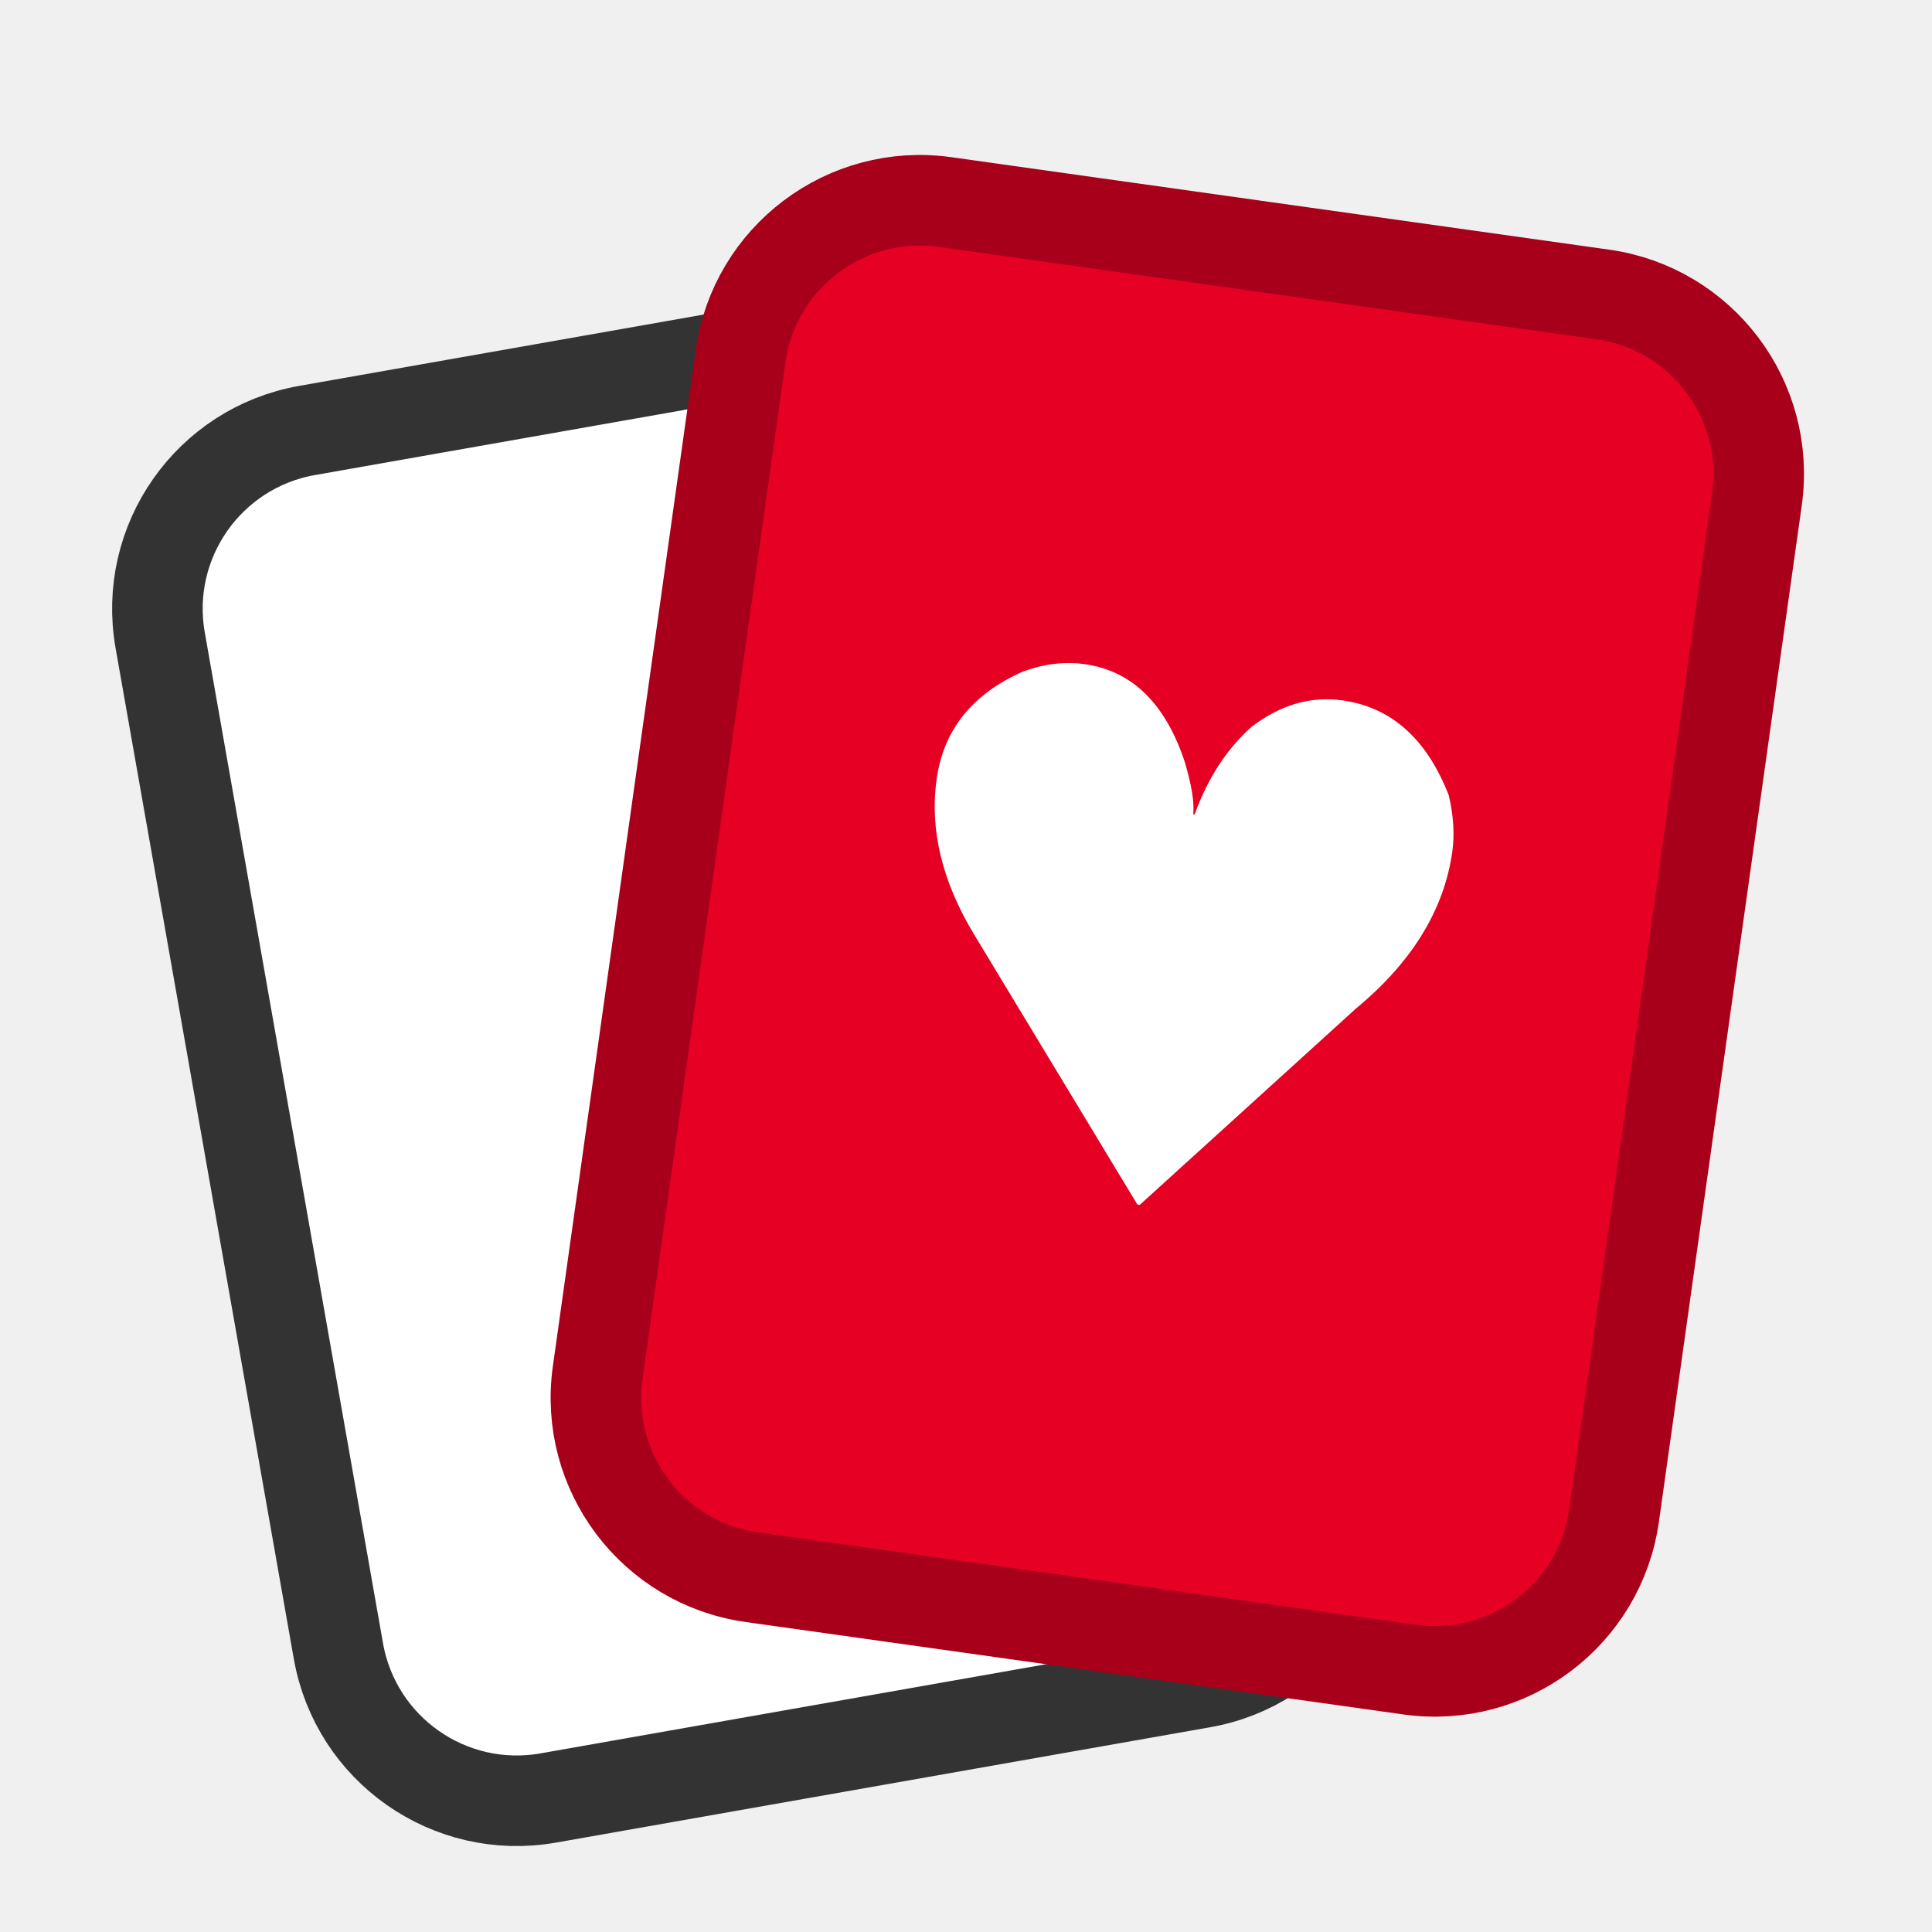
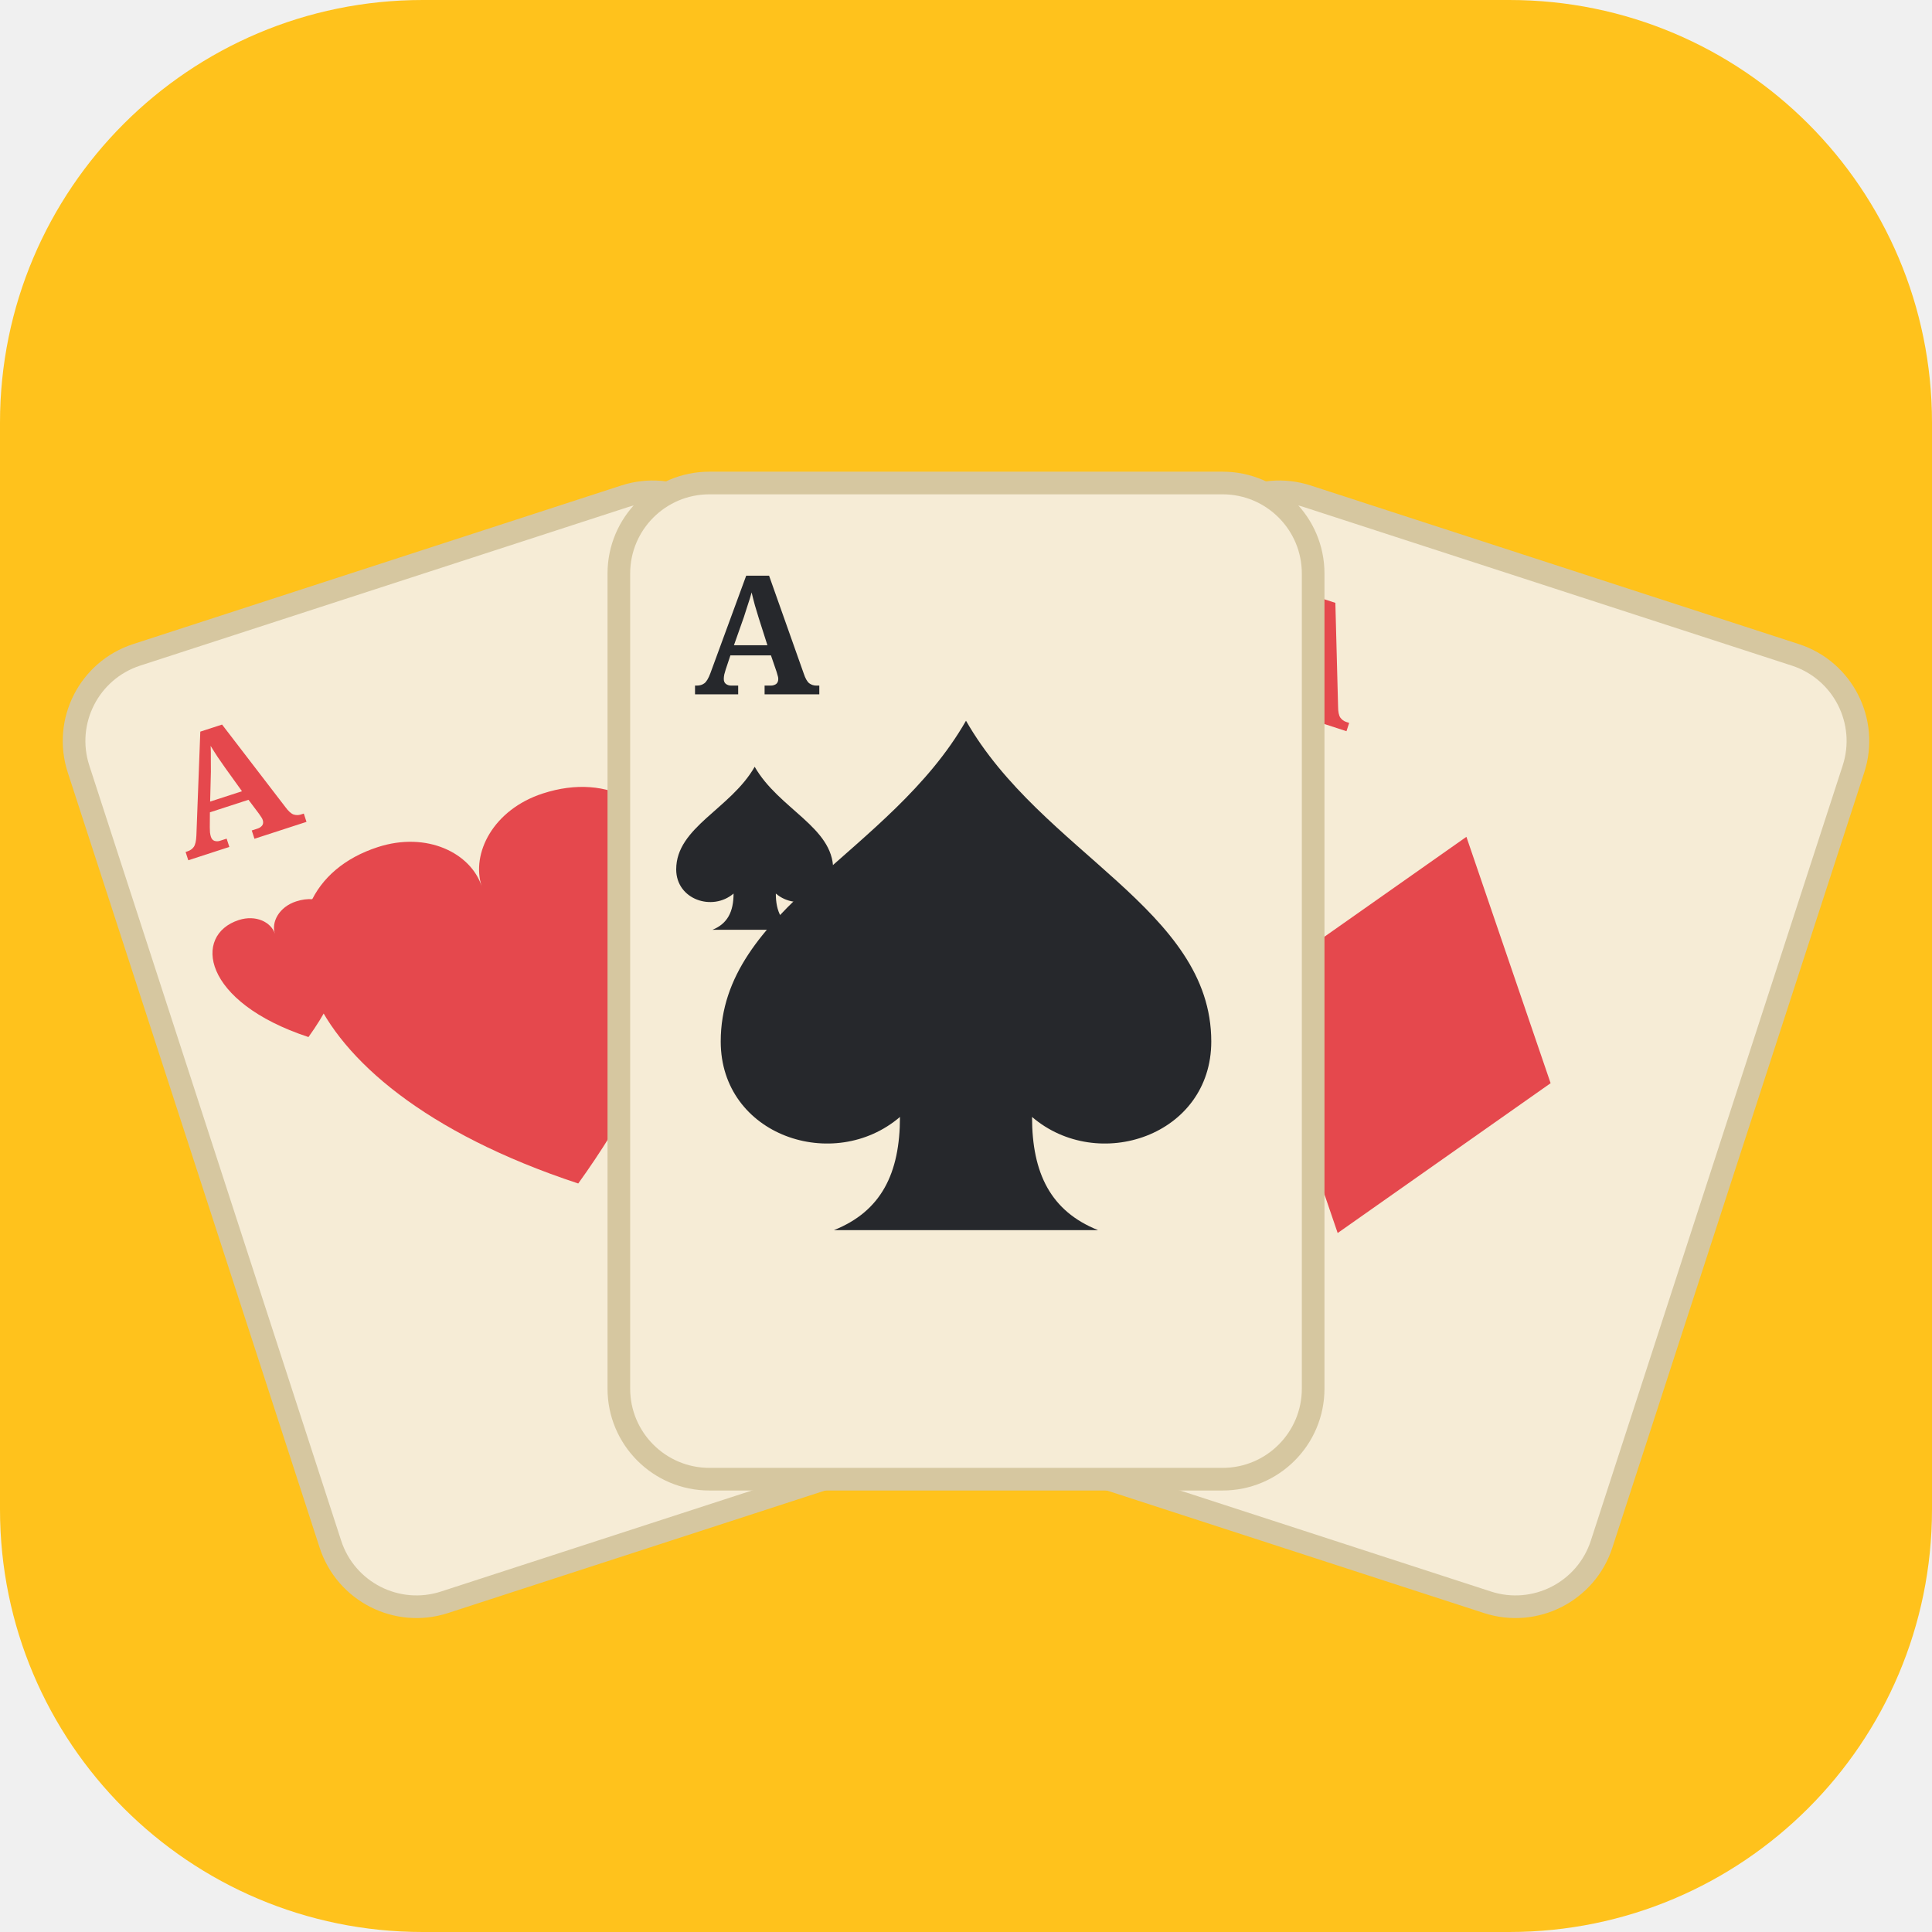
- <svg xmlns="http://www.w3.org/2000/svg" viewBox="0 0 64 64">
-   <rect x="8" y="12" width="34" height="46" rx="6" fill="#fff" stroke="#333" stroke-width="3" transform="rotate(-10 25 35)" />
-   <rect x="22" y="8" width="34" height="46" rx="6" fill="#e60023" stroke="#a8001a" stroke-width="3" transform="rotate(8 39 31)" />
-   <text x="39" y="40" font-size="24" text-anchor="middle" fill="#fff" font-family="sans-serif" font-weight="bold" transform="rotate(8 39 31)">♥</text>
+ <svg xmlns="http://www.w3.org/2000/svg" viewBox="0 0 128 128">
+   <defs>
+     <g id="card">
+       <rect x="-23" y="-64" width="46" height="66" rx="6" fill="#f6ecd6" stroke="#d6c7a0" stroke-width="1.5" />
+     </g>
+     <path id="heart" d="M0 9C-15-2-13-13-5-13-2-13 0-11 0-9 0-11 2-13 5-13 13-13 15-2 0 9Z" />
+     <path id="diamond" d="M0-12 9 0 0 12-9 0Z" />
+     <path id="spade" d="M0-13C-4-6-13-3-13 4-13 9-7 11-3.5 8-3.5 11-4.5 13-7 14L7 14C4.5 13 3.5 11 3.5 8 7 11 13 9 13 4 13-3 4-6 0-13Z" />
+   </defs>
+   <rect width="128" height="128" rx="28" fill="#ffc21c" />
+   <g transform="translate(64 64) scale(1) translate(-64 -64)">
+     <g transform="translate(45 99) rotate(-18)">
+       <use href="#card" />
+       <use href="#heart" transform="translate(0 -32) scale(1.15)" fill="#e5484d" />
+       <text x="-18" y="-50" font-family="Georgia,serif" font-size="11" font-weight="700" fill="#e5484d">A</text>
+       <use href="#heart" transform="translate(-14 -40) scale(.4)" fill="#e5484d" />
+     </g>
+     <g transform="translate(83 99) rotate(18)">
+       <use href="#card" />
+       <use href="#diamond" transform="translate(0 -32) scale(1.15)" fill="#e5484d" />
+       <text x="-18" y="-50" font-family="Georgia,serif" font-size="11" font-weight="700" fill="#e5484d">A</text>
+       <use href="#diamond" transform="translate(-14 -40) scale(.4)" fill="#e5484d" />
+     </g>
+     <g transform="translate(64 96)">
+       <use href="#card" />
+       <use href="#spade" transform="translate(0 -32) scale(1.25)" fill="#26282c" />
+       <text x="-18" y="-50" font-family="Georgia,serif" font-size="11" font-weight="700" fill="#26282c">A</text>
+       <use href="#spade" transform="translate(-14 -40) scale(.4)" fill="#26282c" />
+     </g>
+   </g>
</svg>
